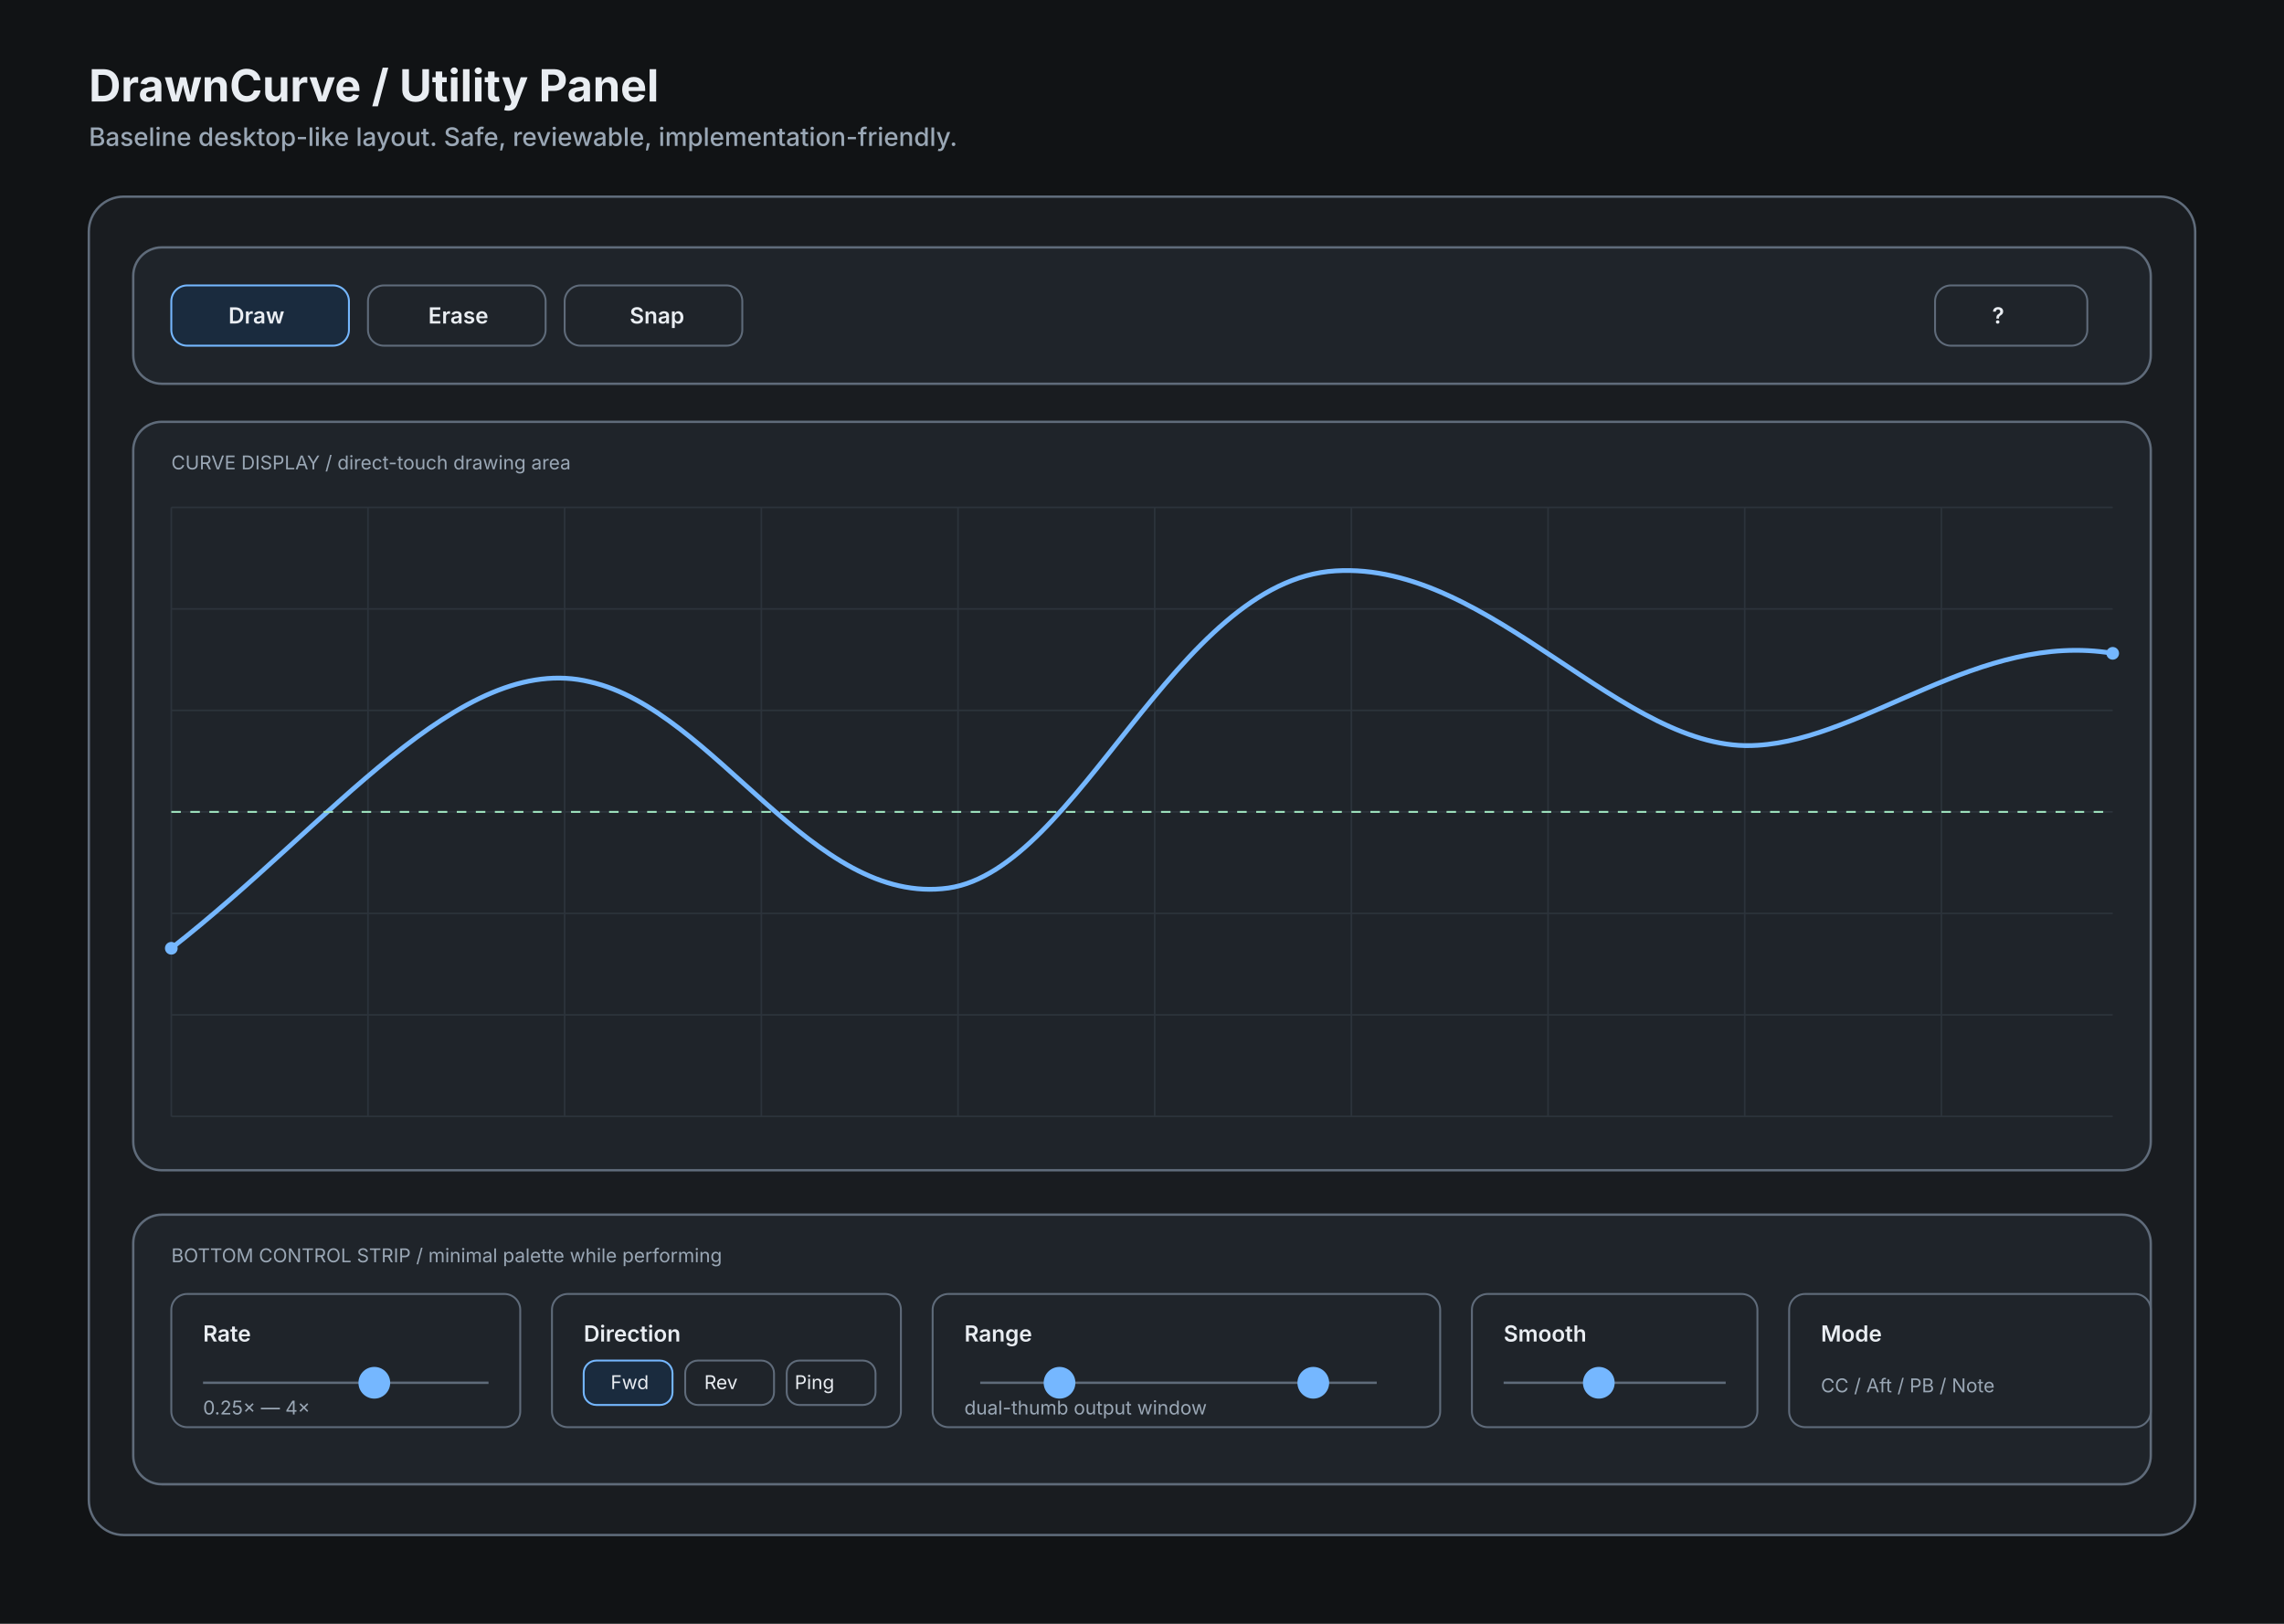
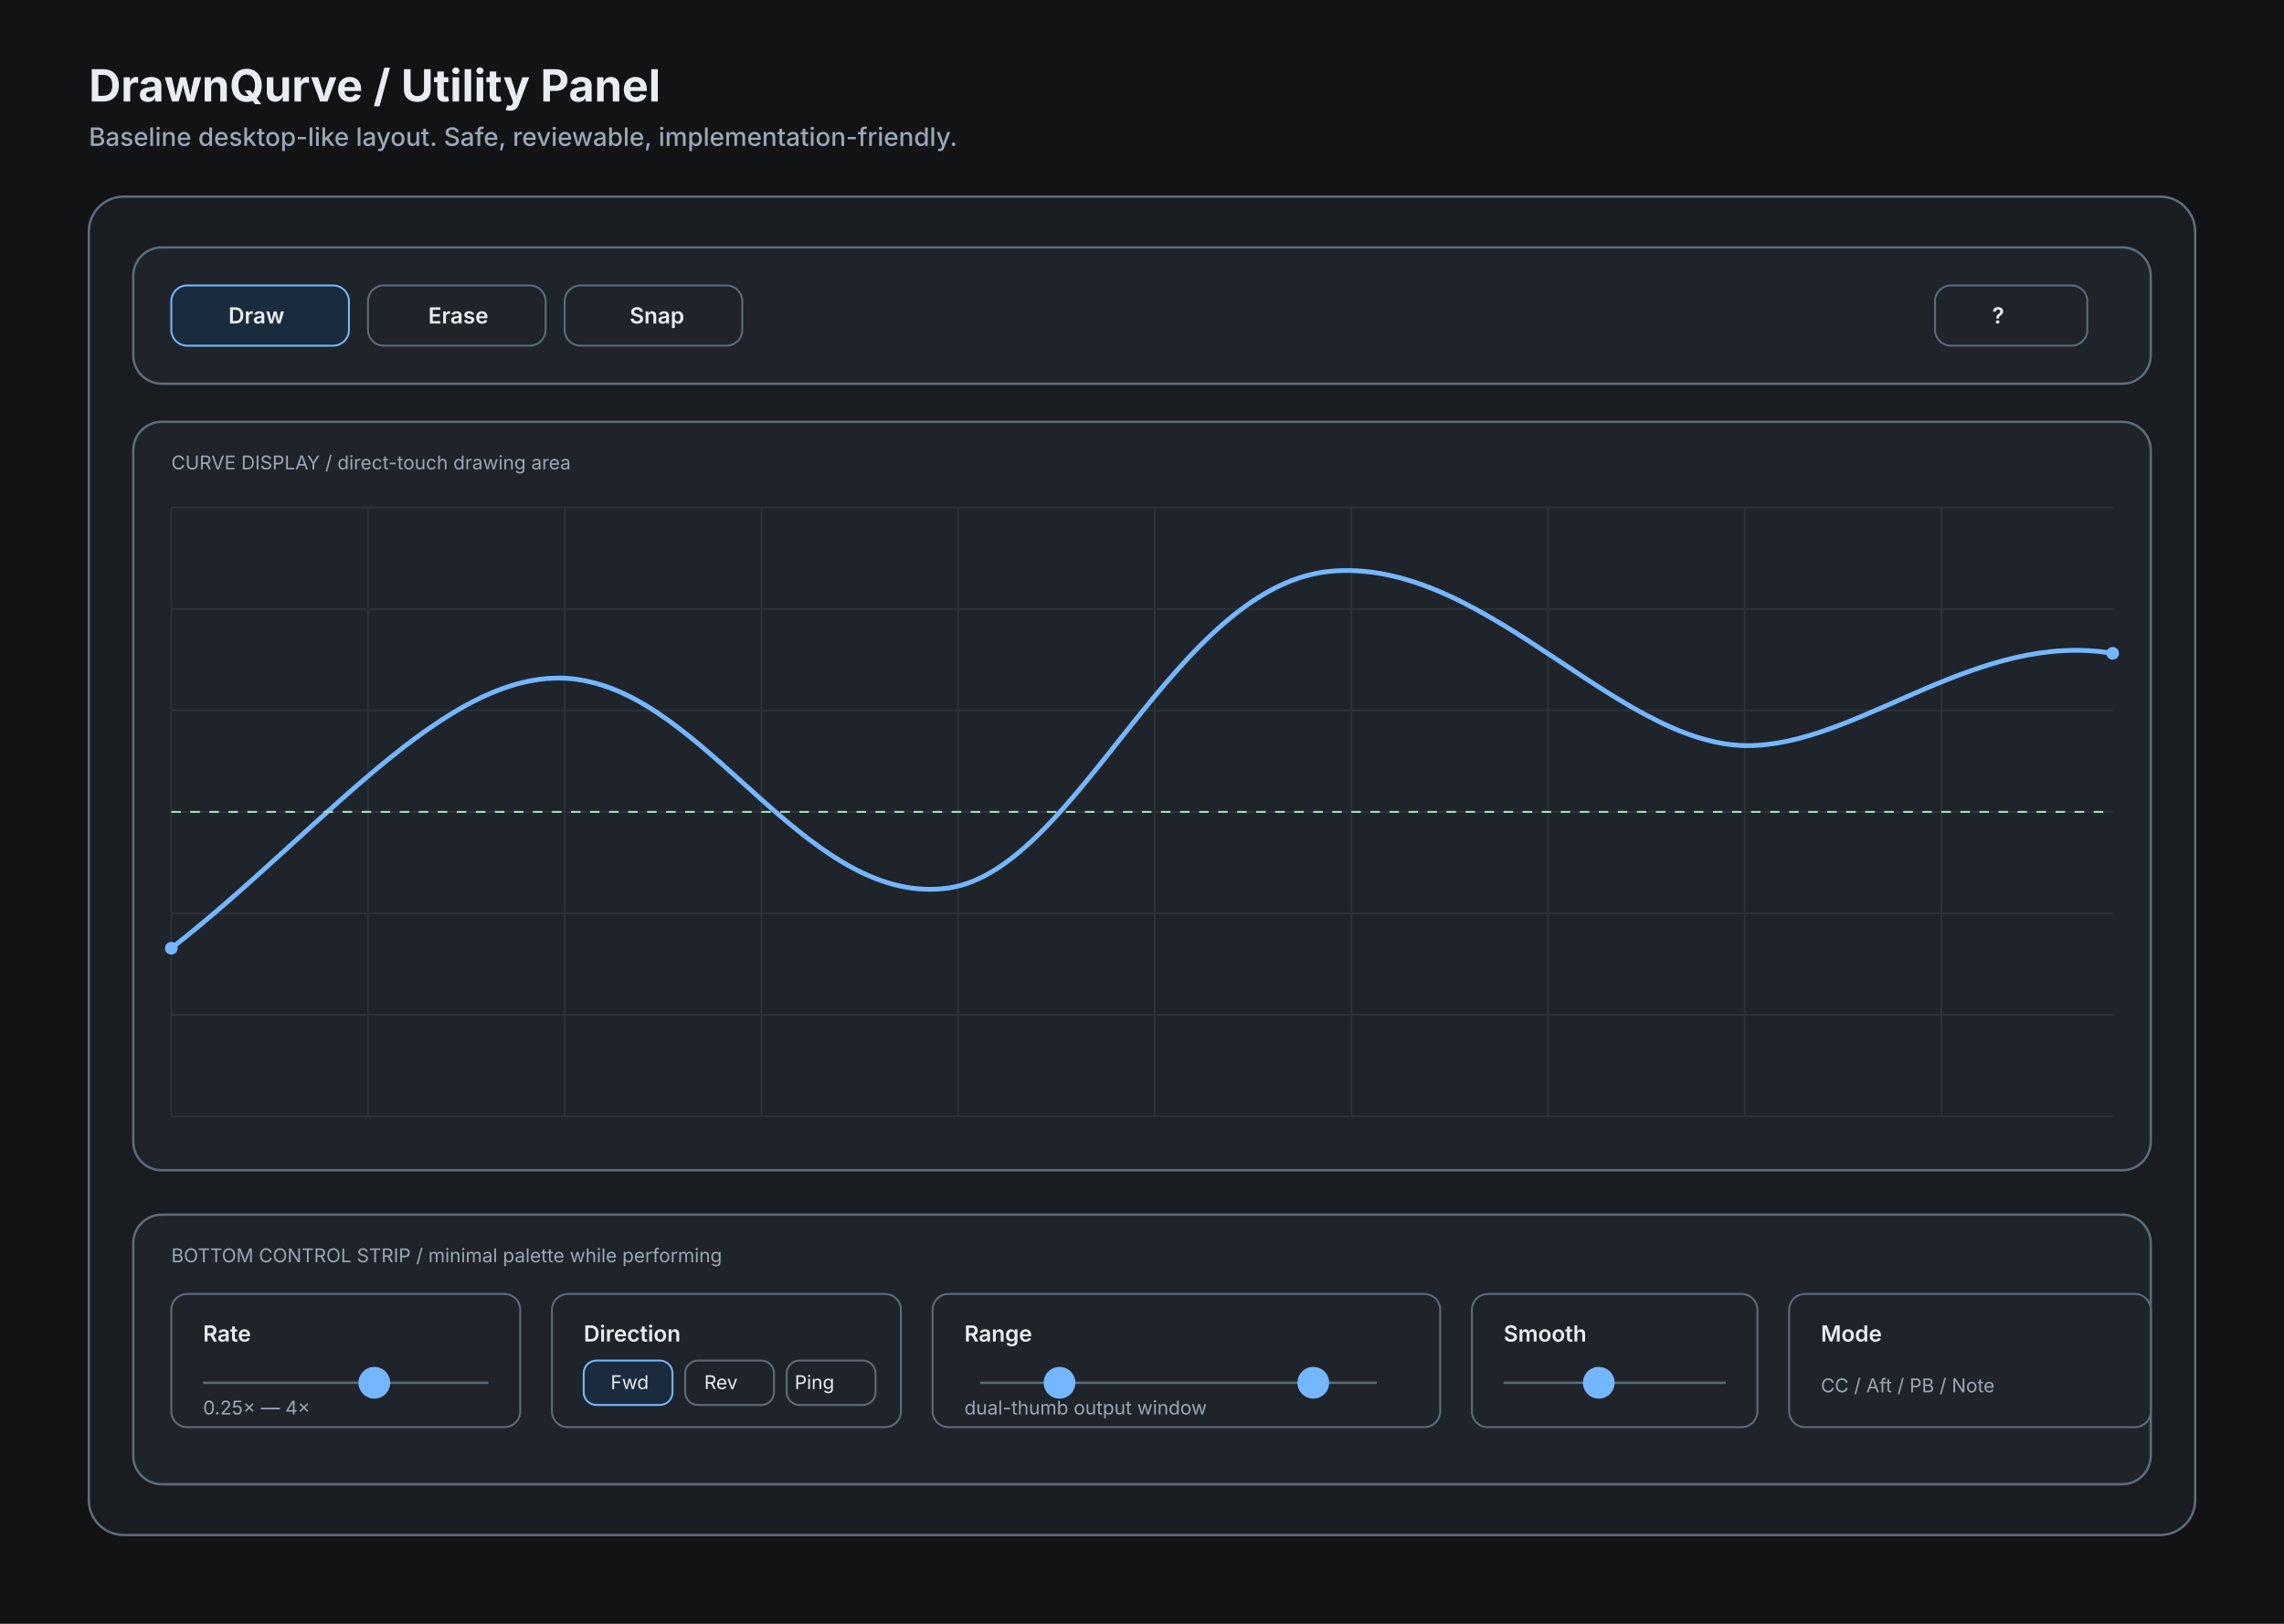
<svg xmlns="http://www.w3.org/2000/svg" width="1440" height="1024" viewBox="0 0 1440 1024">
  <style>
    .bg { fill: #111315; }
    .panel { fill: #191c20; stroke: #5f6b7a; stroke-width: 1.5; }
    .panel2 { fill: #1f242a; stroke: #5f6b7a; stroke-width: 1.5; }
    .grid { stroke: #2c333b; stroke-width: 1; }
    .stroke { stroke: #5f6b7a; stroke-width: 1.5; fill: none; }
    .curve { stroke: #75b7ff; stroke-width: 3; fill: none; stroke-linecap: round; stroke-linejoin: round; }
    .curve2 { stroke: #9fe3bf; stroke-width: 3; fill: none; stroke-linecap: round; stroke-linejoin: round; }
    .text { fill: #e9edf2; font-family: Inter, Arial, sans-serif; }
    .muted { fill: #9aa7b5; font-family: Inter, Arial, sans-serif; }
    .label { font-size: 14px; font-weight: 600; }
    .small { font-size: 12px; }
    .title { font-size: 28px; font-weight: 700; }
    .subtitle { font-size: 16px; font-weight: 500; }
    .button { fill: #1f242a; stroke: #5f6b7a; stroke-width: 1.2; }
    .buttonAccent { fill: #1a2b3e; stroke: #75b7ff; stroke-width: 1.2; }
    .thumb { fill: #75b7ff; }
</style>
  <rect class="bg" x="0" y="0" width="1440" height="1024" />
-   <text class="text title" x="56" y="64">DrawnCurve / Utility Panel</text>
+   <text class="text title" x="56" y="64">DrawnQurve / Utility Panel</text>
  <text class="muted subtitle" x="56" y="92">Baseline desktop-like layout. Safe, reviewable, implementation-friendly.</text>
  <rect class="panel" x="56" y="124" width="1328" height="844" rx="22" />
  <rect class="panel2" x="84" y="156" width="1272" height="86" rx="18" />
  <rect class="buttonAccent" x="108" y="180" width="112" height="38" rx="10" />
  <text class="text label" x="144" y="204">Draw</text>
  <rect class="button" x="232" y="180" width="112" height="38" rx="10" />
  <text class="text label" x="270" y="204">Erase</text>
  <rect class="button" x="356" y="180" width="112" height="38" rx="10" />
  <text class="text label" x="397" y="204">Snap</text>
  <rect class="button" x="1220" y="180" width="96" height="38" rx="10" />
  <text class="text label" x="1256" y="204">?</text>
  <rect class="panel2" x="84" y="266" width="1272" height="472" rx="18" />
  <text class="muted small" x="108" y="296">CURVE DISPLAY / direct-touch drawing area</text>
  <line class="grid" x1="108" y1="320" x2="108" y2="704" />
  <line class="grid" x1="232" y1="320" x2="232" y2="704" />
  <line class="grid" x1="356" y1="320" x2="356" y2="704" />
  <line class="grid" x1="480" y1="320" x2="480" y2="704" />
  <line class="grid" x1="604" y1="320" x2="604" y2="704" />
  <line class="grid" x1="728" y1="320" x2="728" y2="704" />
  <line class="grid" x1="852" y1="320" x2="852" y2="704" />
  <line class="grid" x1="976" y1="320" x2="976" y2="704" />
  <line class="grid" x1="1100" y1="320" x2="1100" y2="704" />
  <line class="grid" x1="1224" y1="320" x2="1224" y2="704" />
  <line class="grid" x1="108" y1="320" x2="1332" y2="320" />
  <line class="grid" x1="108" y1="384" x2="1332" y2="384" />
  <line class="grid" x1="108" y1="448" x2="1332" y2="448" />
  <line class="grid" x1="108" y1="512" x2="1332" y2="512" />
  <line class="grid" x1="108" y1="576" x2="1332" y2="576" />
  <line class="grid" x1="108" y1="640" x2="1332" y2="640" />
  <line class="grid" x1="108" y1="704" x2="1332" y2="704" />
  <path class="curve" d="M108,598 C208,520 290,410 372,430 C451,448 512,572 598,560 C680,548 741,366 842,360 C940,354 1024,476 1108,470 C1176,466 1248,398 1332,412" />
  <line x1="108" y1="512" x2="1332" y2="512" stroke="#9fe3bf" stroke-width="1.2" stroke-dasharray="6 6" />
  <circle class="thumb" cx="108" cy="598" r="4" />
  <circle class="thumb" cx="1332" cy="412" r="4" />
  <rect class="panel2" x="84" y="766" width="1272" height="170" rx="18" />
  <text class="muted small" x="108" y="796">BOTTOM CONTROL STRIP / minimal palette while performing</text>
  <rect class="button" x="108" y="816" width="220" height="84" rx="10" />
  <text class="text label" x="128" y="846">Rate</text>
  <line class="stroke" x1="128" y1="872" x2="308" y2="872" />
  <circle class="thumb" cx="236" cy="872" r="10" />
  <text class="muted small" x="128" y="892">0.25× — 4×</text>
  <rect class="button" x="348" y="816" width="220" height="84" rx="10" />
  <text class="text label" x="368" y="846">Direction</text>
  <rect class="buttonAccent" x="368" y="858" width="56" height="28" rx="8" />
  <text class="text small" x="385" y="876">Fwd</text>
  <rect class="button" x="432" y="858" width="56" height="28" rx="8" />
  <text class="text small" x="444" y="876">Rev</text>
  <rect class="button" x="496" y="858" width="56" height="28" rx="8" />
  <text class="text small" x="501" y="876">Ping</text>
  <rect class="button" x="588" y="816" width="320" height="84" rx="10" />
  <text class="text label" x="608" y="846">Range</text>
  <line class="stroke" x1="618" y1="872" x2="868" y2="872" />
  <circle class="thumb" cx="668" cy="872" r="10" />
  <circle class="thumb" cx="828" cy="872" r="10" />
  <text class="muted small" x="608" y="892">dual-thumb output window</text>
  <rect class="button" x="928" y="816" width="180" height="84" rx="10" />
  <text class="text label" x="948" y="846">Smooth</text>
  <line class="stroke" x1="948" y1="872" x2="1088" y2="872" />
  <circle class="thumb" cx="1008" cy="872" r="10" />
  <rect class="button" x="1128" y="816" width="228" height="84" rx="10" />
  <text class="text label" x="1148" y="846">Mode</text>
  <text class="muted small" x="1148" y="878">CC / Aft / PB / Note</text>
</svg>
